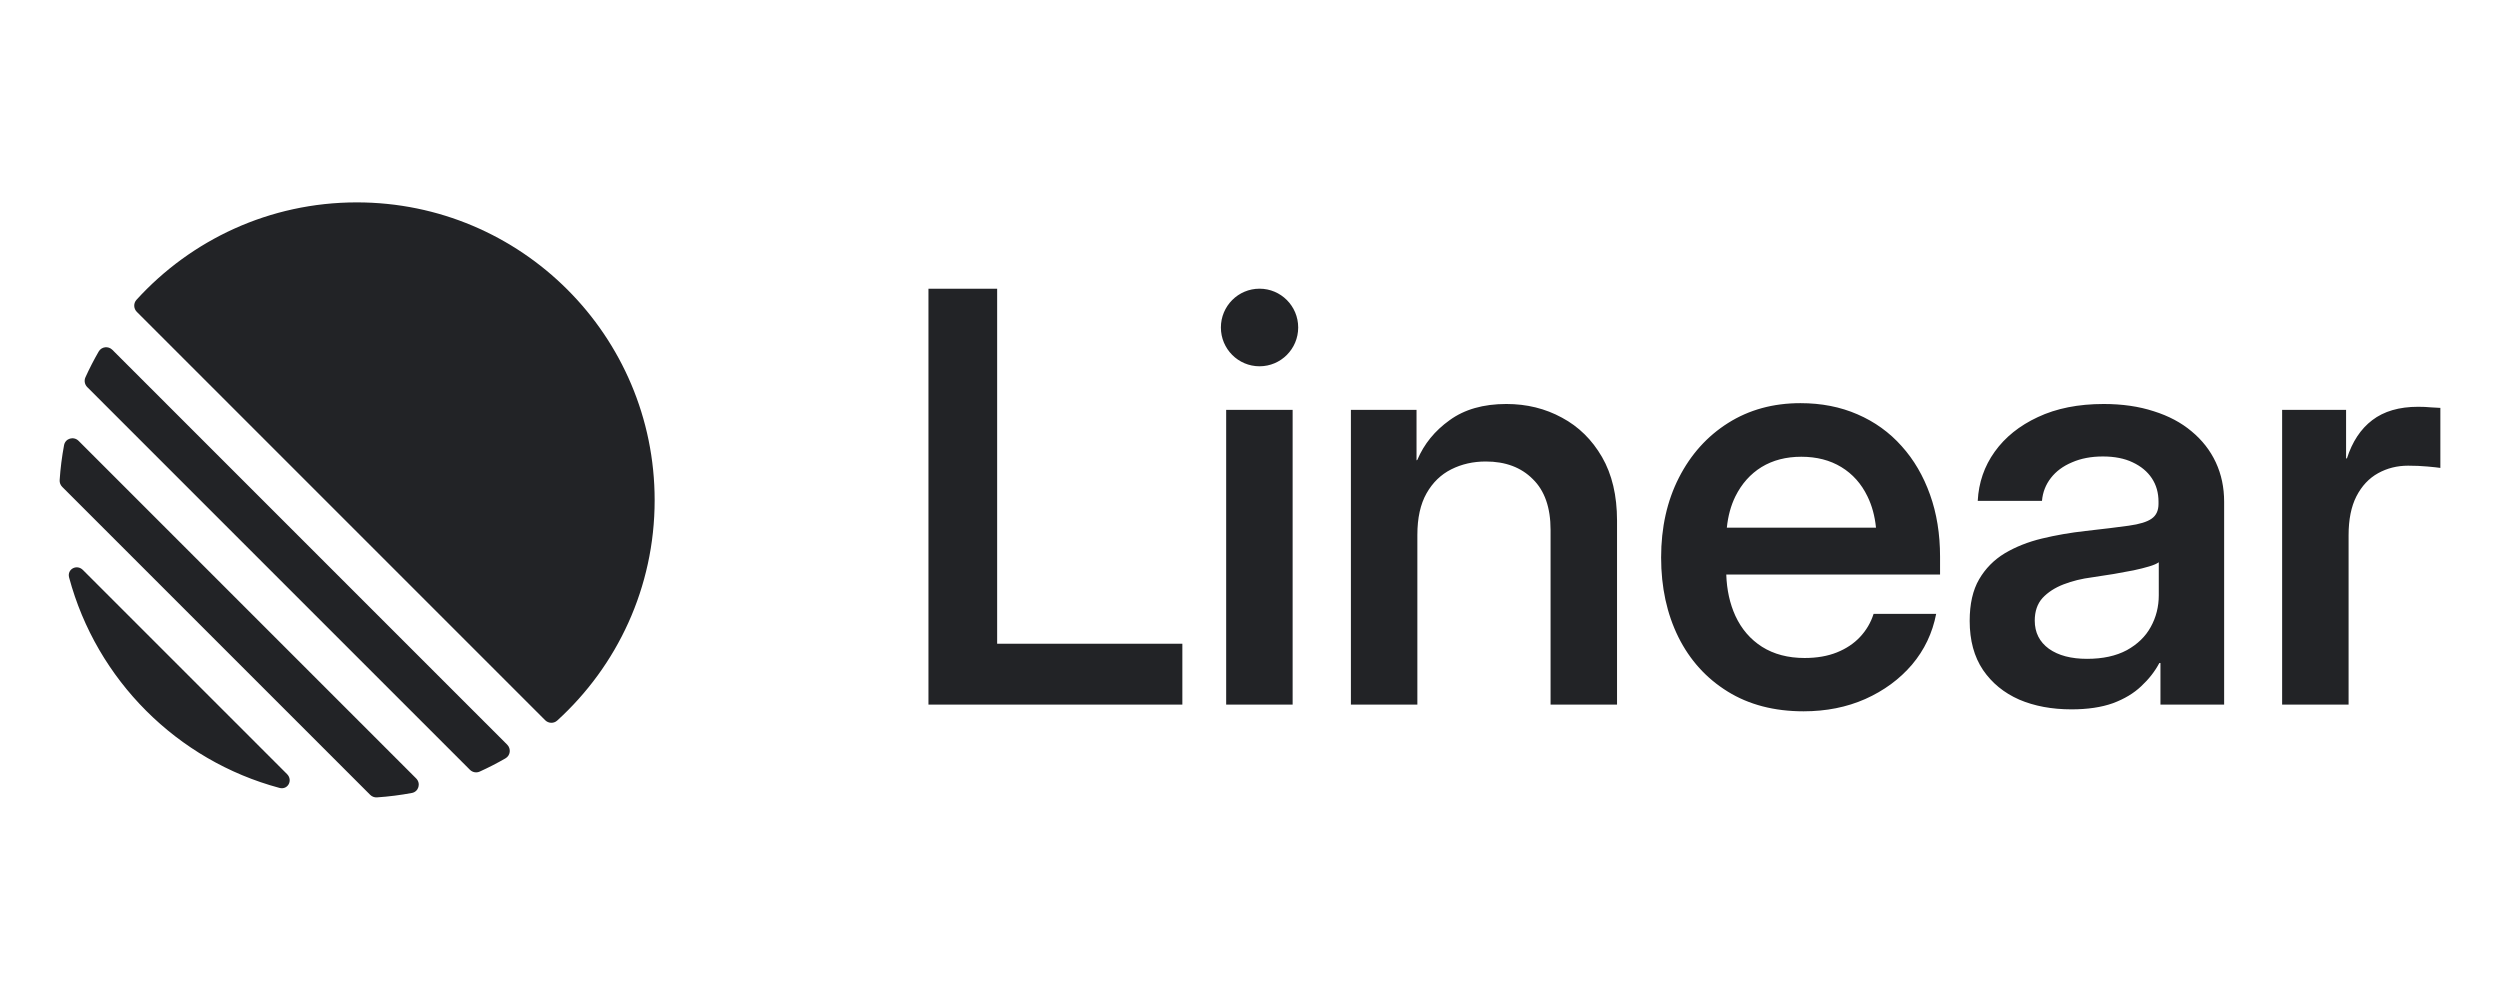
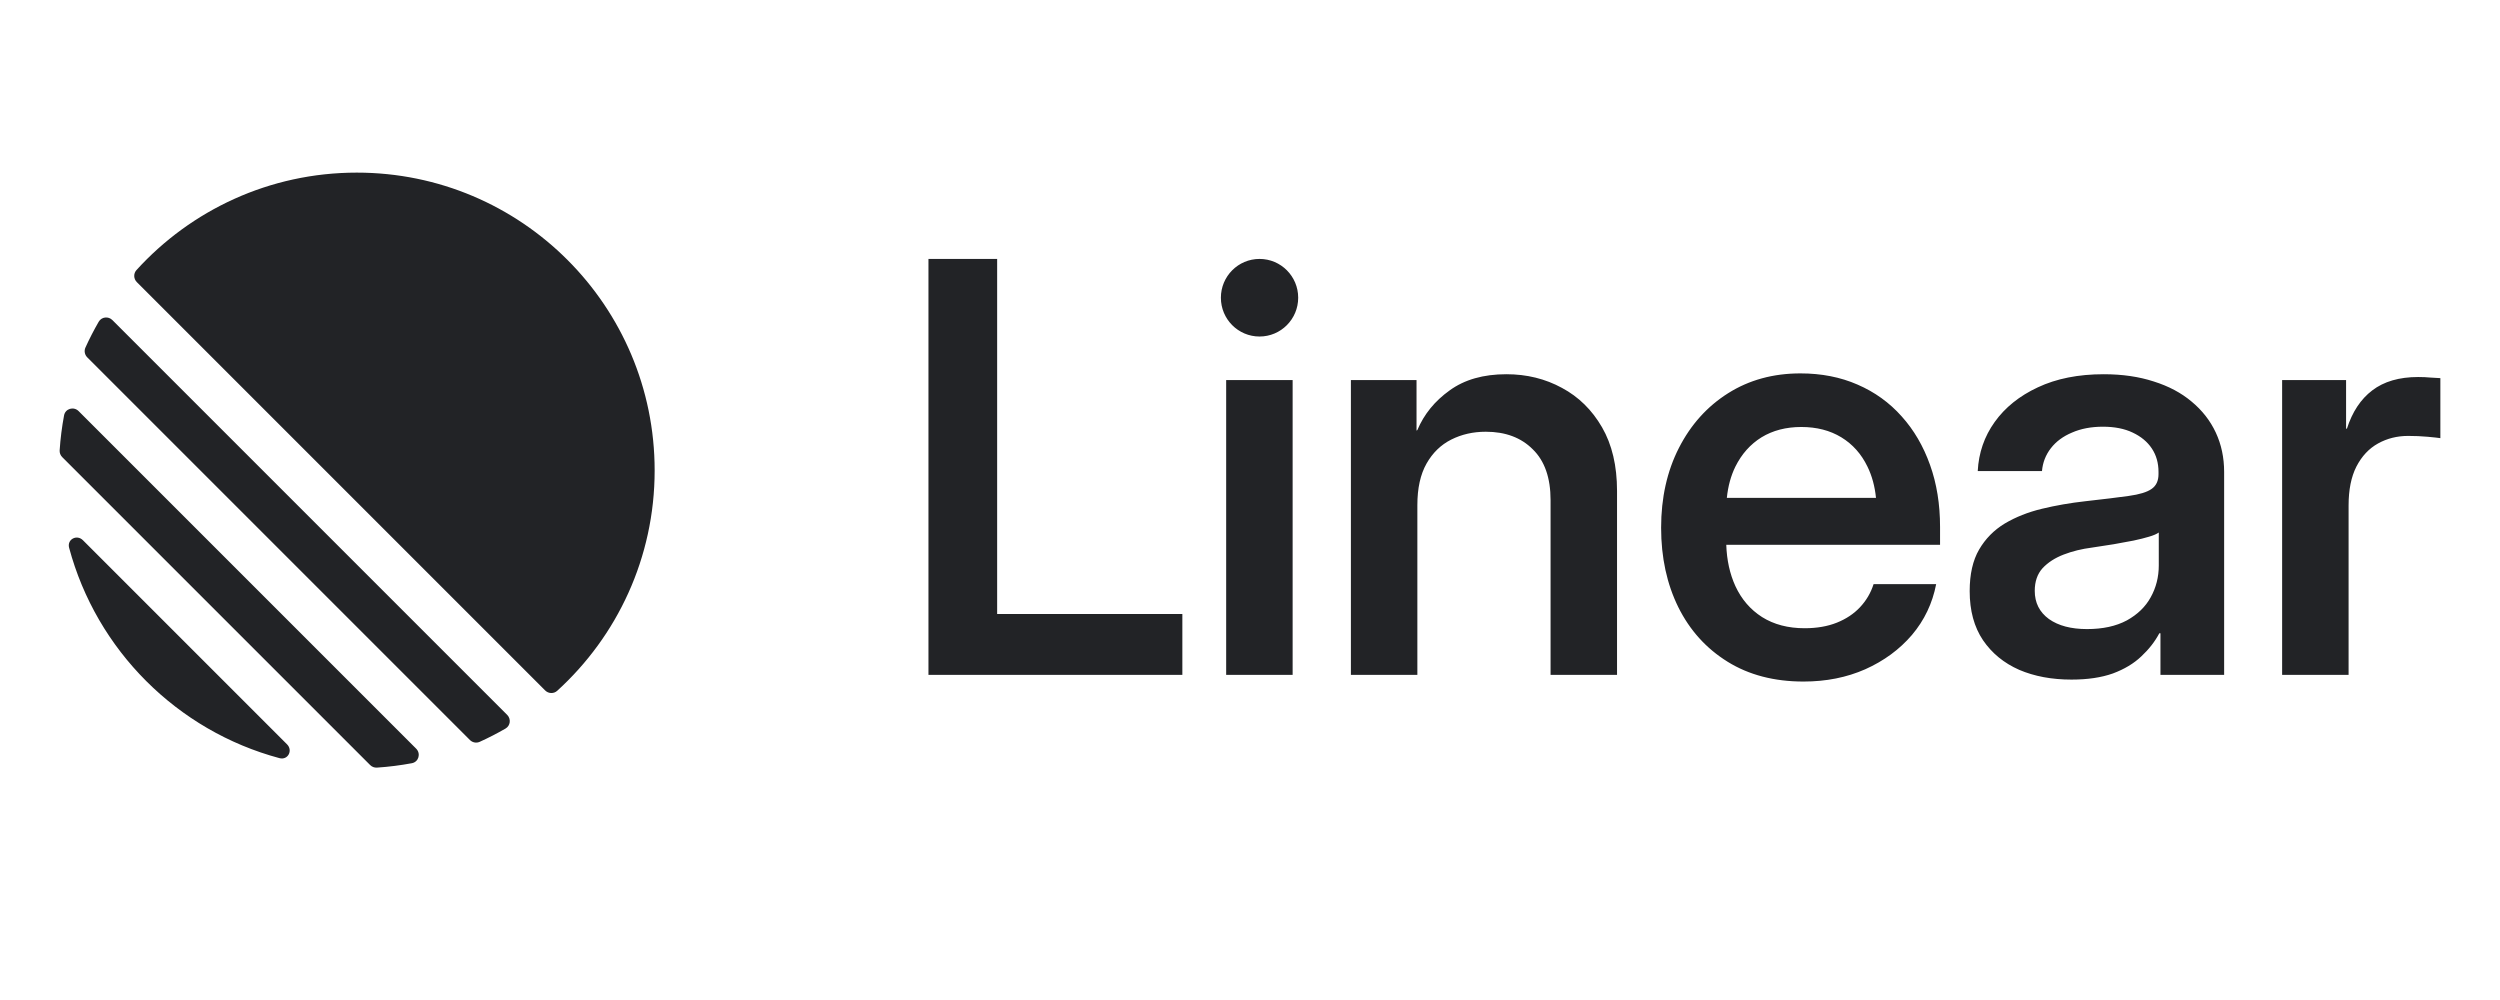
- <svg xmlns="http://www.w3.org/2000/svg" width="400" height="160" viewBox="-10 0 420 100" fill="#222326">
+ <svg xmlns="http://www.w3.org/2000/svg" width="400" height="160" viewBox="-10 5 420 100" fill="#222326">
  <path fill-rule="evenodd" clip-rule="evenodd" d="M12.927 16.371c-.528.581-.493 1.471.062 2.026l68.595 68.595c.555.555 1.446.59 2.026.062 10.058-9.152 16.371-22.348 16.371-37.018C99.981 22.402 77.579 0 49.944 0 35.274 0 22.079 6.313 12.927 16.371ZM4.353 29.389c-.253.559-.126 1.214.308 1.648L68.943 95.319c.434.434 1.089.562 1.648.308 1.485-.674 2.931-1.418 4.334-2.228.834-.481.962-1.619.281-2.3L8.881 24.774c-.681-.681-1.819-.553-2.3.281-.81 1.403-1.554 2.849-2.228 4.334ZM.454 47.796c-.301-.301-.461-.716-.433-1.141.133-1.989.382-3.946.74-5.865.215-1.151 1.621-1.55 2.448-.722L59.912 96.772c.828.828.428 2.233-.722 2.448-1.919.358-3.876.607-5.865.74-.425.028-.84-.132-1.141-.433L.454 47.796ZM3.933 61.759c-1.033-1.033-2.7-.143-2.322 1.268C6.221 80.22 19.76 93.76 36.953 98.369c1.411.378 2.301-1.289 1.268-2.322L3.933 61.759ZM201.602 27.535c3.587 0 6.494-2.918 6.494-6.518S205.189 14.5 201.602 14.5c-3.586 0-6.493 2.918-6.493 6.518s2.907 6.518 6.493 6.518Zm-55.621 56.84V14.504h11.54v59.648h31.115v10.223h-42.655Zm82.136-28.511v28.511h-11.166V34.855h11.026v8.488l.14-.094c1.121-2.657 2.928-4.877 5.42-6.659 2.491-1.813 5.668-2.72 9.531-2.72 3.426 0 6.54.766 9.344 2.298 2.803 1.501 5.045 3.704 6.727 6.612 1.682 2.907 2.523 6.471 2.523 10.692v30.903h-11.166V55.02c0-3.751-.997-6.596-2.99-8.534-1.962-1.97-4.594-2.954-7.896-2.954-2.118 0-4.049.438-5.793 1.313-1.744.875-3.13 2.22-4.158 4.033-1.028 1.813-1.542 4.142-1.542 6.987Zm101.105 27.667c2.554 1.094 5.482 1.641 8.783 1.641 2.71 0 5.03-.344 6.961-1.032 1.932-.719 3.52-1.673 4.766-2.861 1.277-1.188 2.289-2.485 3.037-3.892h.187v6.987h10.699V50.283c0-2.407-.468-4.611-1.402-6.612-.934-2.001-2.289-3.736-4.065-5.205-1.744-1.469-3.862-2.595-6.354-3.376-2.491-.813-5.295-1.219-8.409-1.219-4.267 0-7.958.735-11.073 2.204-3.084 1.438-5.497 3.376-7.242 5.815-1.744 2.438-2.694 5.189-2.85 8.253h10.793c.124-1.438.623-2.72 1.495-3.845.872-1.125 2.056-2.001 3.551-2.626 1.495-.656 3.223-.985 5.186-.985 1.962 0 3.628.328 4.999.985 1.401.656 2.476 1.548 3.223 2.673.748 1.125 1.122 2.438 1.122 3.939v.375c0 1.125-.39 1.954-1.168 2.485-.748.531-2.025.922-3.831 1.172-1.776.25-4.205.547-7.289.891-2.523.281-4.952.703-7.288 1.266-2.336.563-4.423 1.391-6.261 2.485-1.806 1.094-3.239 2.548-4.298 4.361-1.059 1.813-1.588 4.142-1.588 6.987 0 3.283.747 6.034 2.242 8.253 1.495 2.188 3.52 3.845 6.074 4.971Zm18.081-8.3c-1.807.969-4.034 1.454-6.681 1.454-2.679 0-4.813-.563-6.401-1.688-1.589-1.157-2.383-2.736-2.383-4.736 0-1.563.436-2.829 1.308-3.798.904-.969 2.087-1.735 3.551-2.298 1.464-.563 3.052-.954 4.765-1.172 1.246-.188 2.461-.375 3.645-.563 1.183-.219 2.289-.422 3.317-.61 1.028-.219 1.9-.438 2.616-.656.748-.219 1.293-.453 1.635-.703v5.533c0 1.938-.451 3.72-1.355 5.346-.872 1.594-2.211 2.892-4.017 3.892Zm26.094 9.144V34.855h10.745v8.159h.141c.903-2.814 2.32-4.955 4.251-6.424 1.962-1.5 4.532-2.251 7.709-2.251.779 0 1.48.031 2.102.094.655.031 1.2.062 1.636.094v10.082c-.405-.062-1.122-.141-2.149-.234-1.028-.094-2.118-.141-3.271-.141-1.838 0-3.519.422-5.046 1.266-1.526.844-2.741 2.142-3.644 3.892-.872 1.72-1.308 3.892-1.308 6.518v28.464h-11.166Zm-177.401 0V34.855h11.166v49.519h-11.166Zm84.238-2.204c3.582 2.22 7.834 3.329 12.755 3.329 3.8 0 7.257-.688 10.372-2.063 3.146-1.407 5.762-3.329 7.849-5.768 2.087-2.47 3.442-5.315 4.065-8.535h-10.512c-.468 1.469-1.231 2.767-2.29 3.892-1.027 1.094-2.32 1.954-3.877 2.579-1.558.625-3.364.938-5.42.938-2.772 0-5.155-.625-7.148-1.876-1.962-1.25-3.457-2.986-4.485-5.205-.933-2.043-1.443-4.356-1.529-6.94h35.915v-3.001c0-3.814-.561-7.284-1.682-10.41-1.121-3.158-2.71-5.877-4.766-8.159-2.055-2.313-4.531-4.095-7.428-5.346-2.866-1.25-6.058-1.876-9.578-1.876-4.578 0-8.627 1.11-12.147 3.329-3.52 2.22-6.276 5.283-8.27 9.191-1.993 3.908-2.99 8.378-2.99 13.411 0 5.002.966 9.457 2.897 13.364 1.931 3.877 4.688 6.925 8.269 9.144Zm23.501-32.778c-1.028-2.126-2.492-3.767-4.392-4.924-1.9-1.157-4.142-1.735-6.728-1.735-2.554 0-4.781.578-6.681 1.735-1.868 1.157-3.332 2.798-4.391 4.924-.756 1.54-1.234 3.29-1.434 5.252h25.059c-.2-1.962-.678-3.712-1.433-5.252Z" />
</svg>
